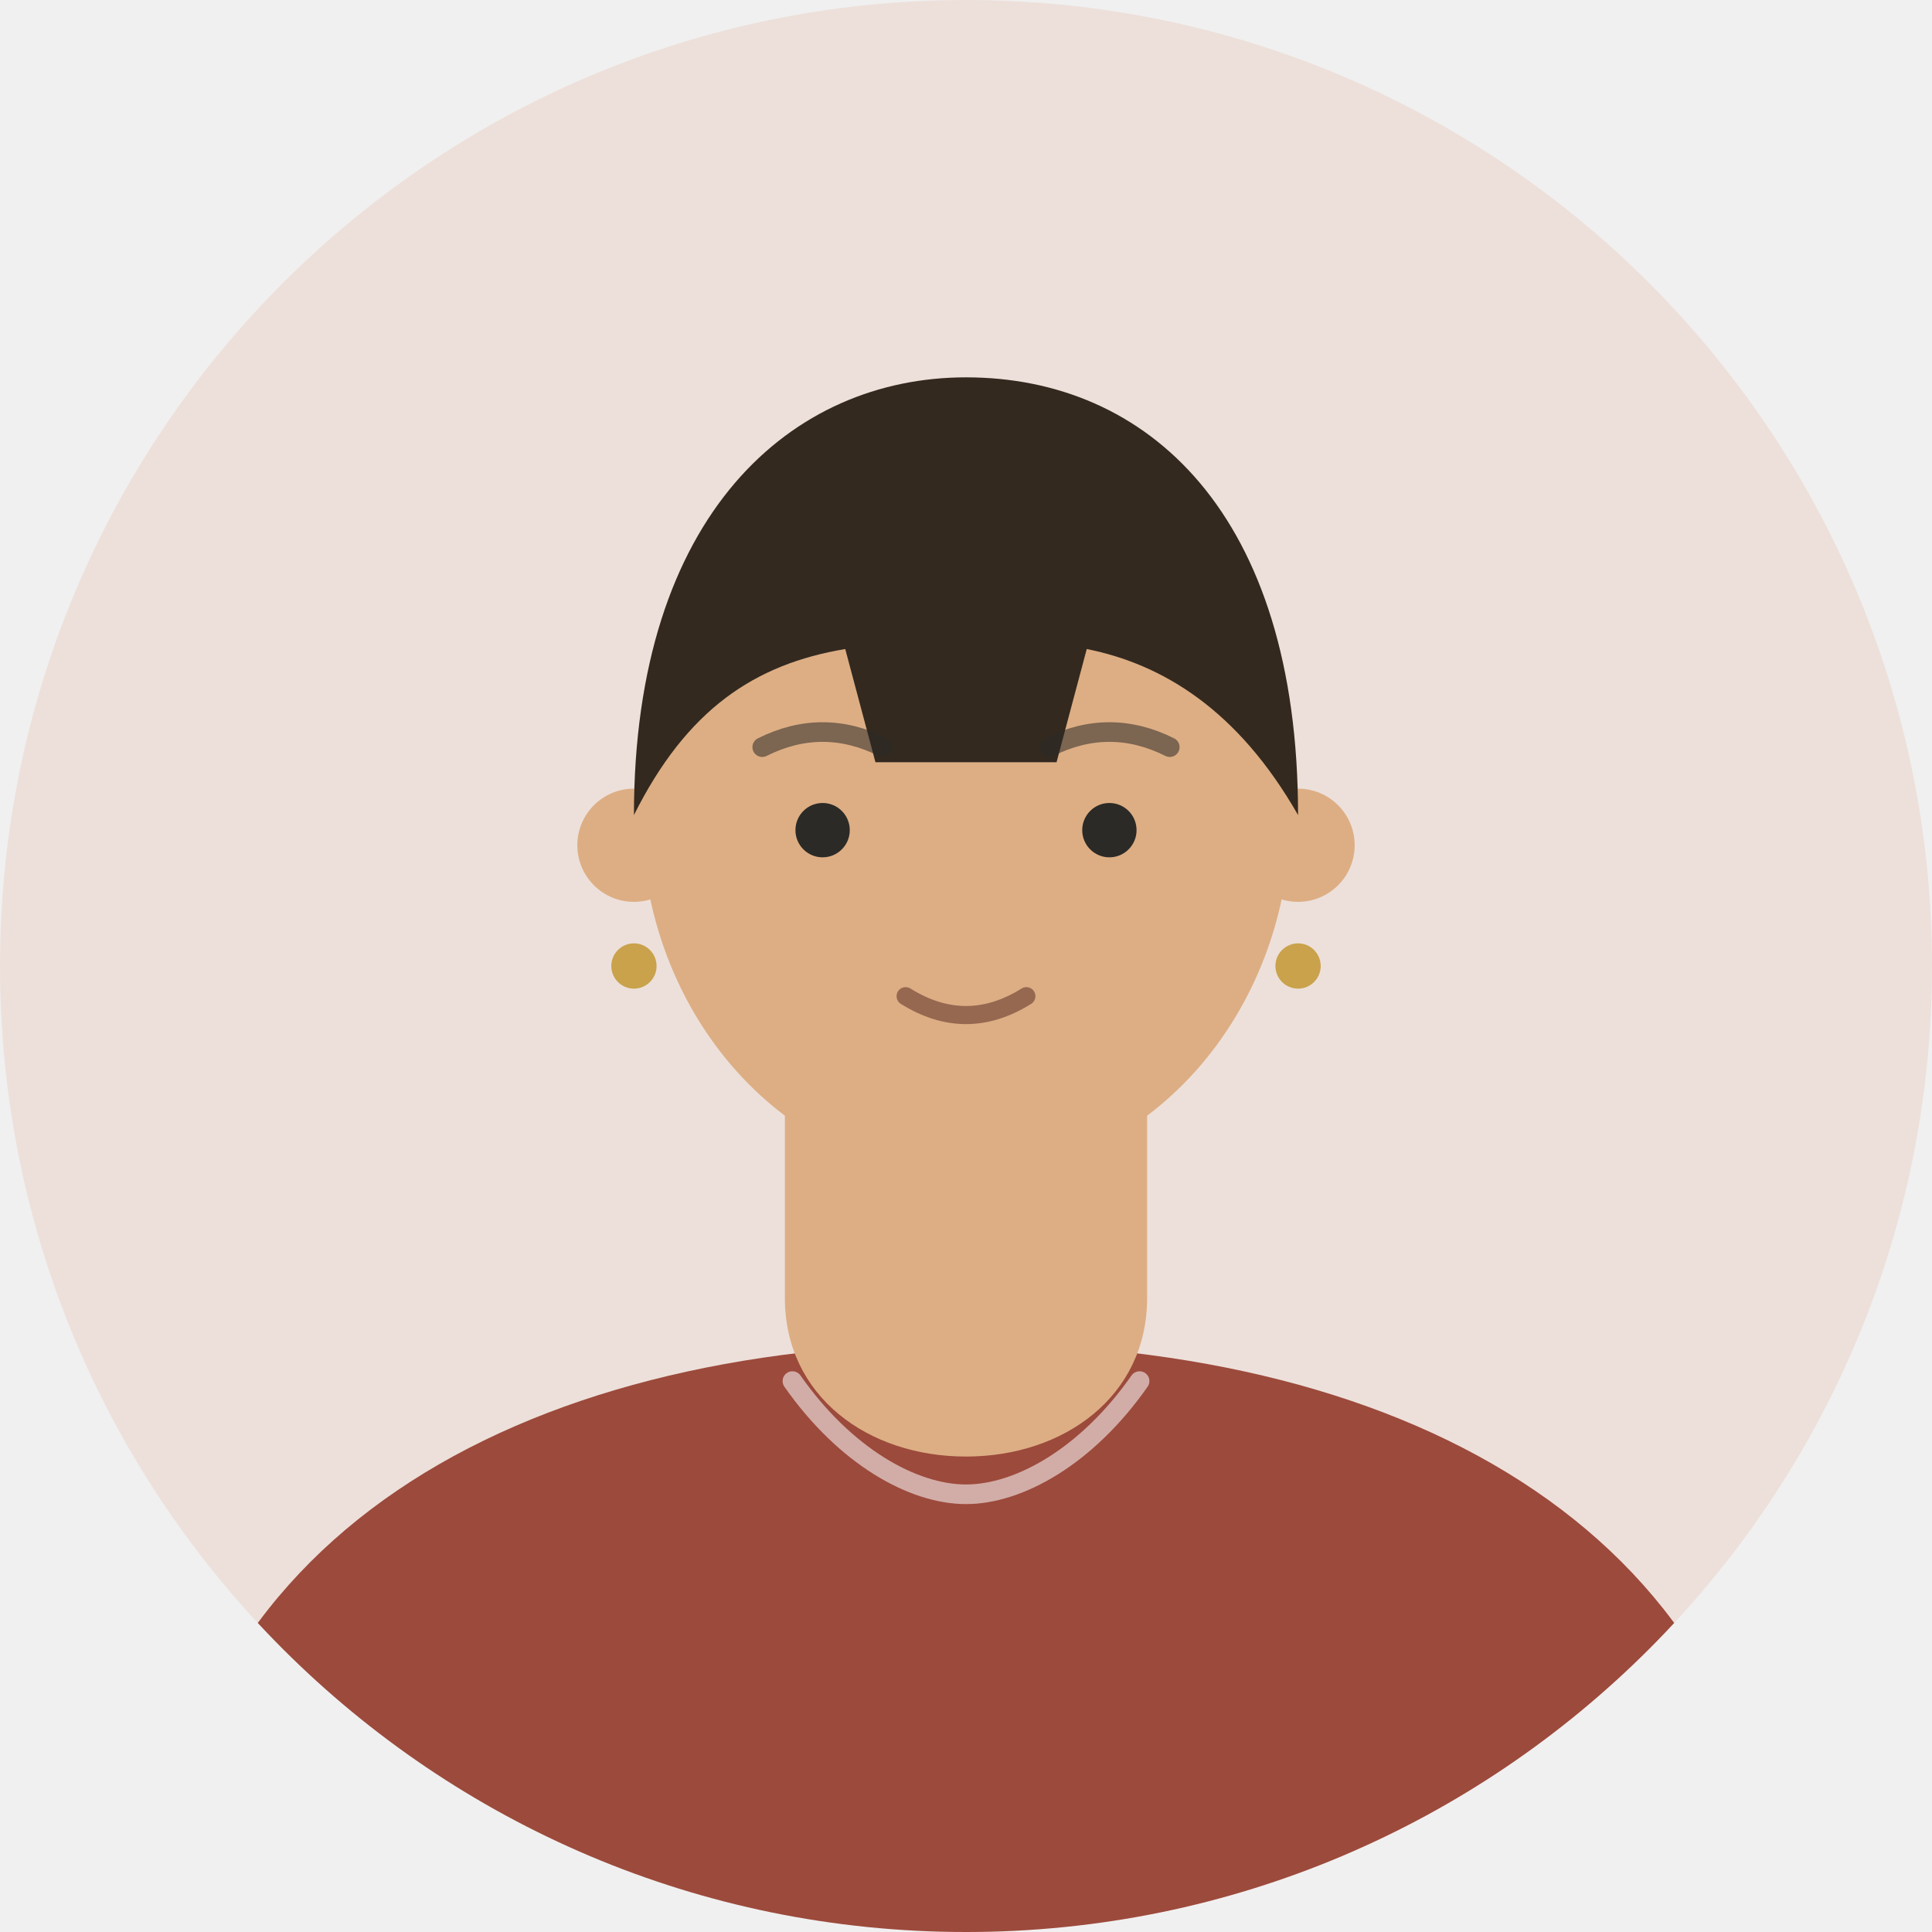
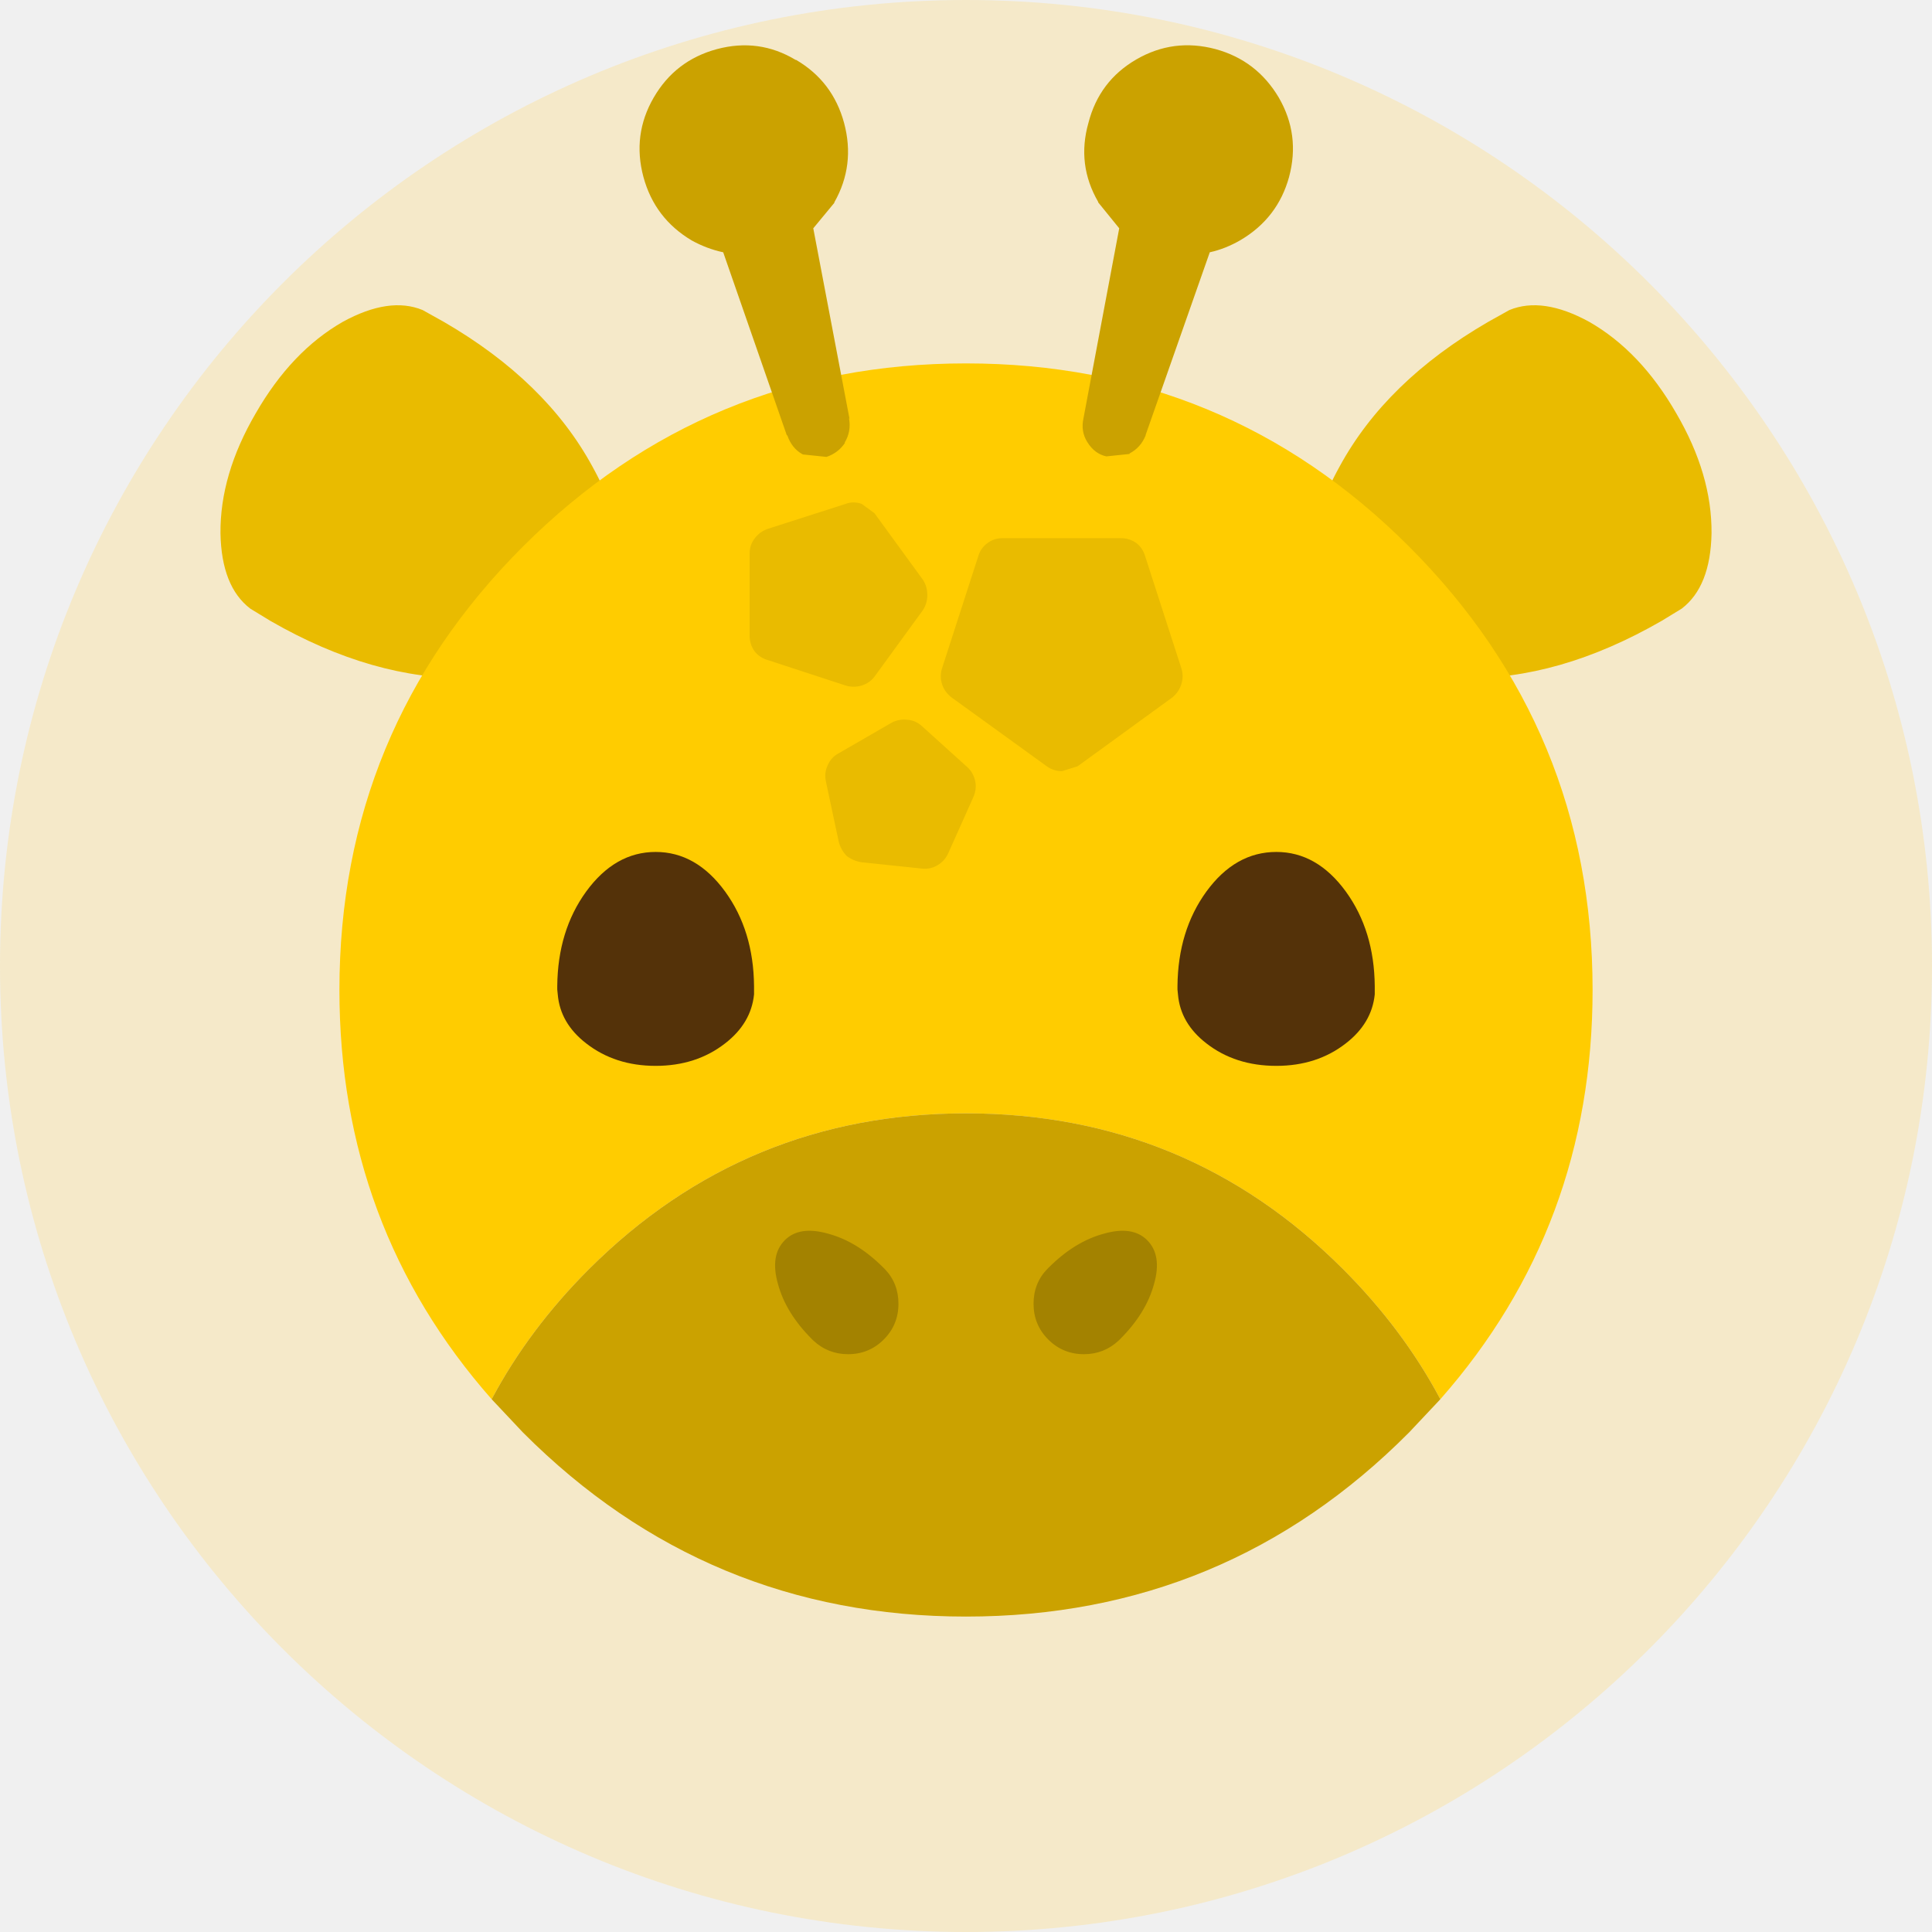
- <svg xmlns="http://www.w3.org/2000/svg" viewBox="0 0 256 256" width="256" height="256" role="img" aria-label="预设头像 07 砖红 · 齐刘海">
-   <defs>
-     <clipPath id="face">
-       <circle cx="128" cy="128" r="128" />
-     </clipPath>
-   </defs>
-   <circle cx="128" cy="128" r="128" fill="#EDE0DA" />
-   <g clip-path="url(#face)">
-     <path d="M20 256c3-52 48-78 108-78s105 26 108 78z" fill="#9C4A3C" />
-     <path d="M104 138h48v34c0 13-11 21-24 21s-24-8-24-21z" fill="#DDAE84" />
-     <path d="M105 183c7 10 16 15 23 15s16-5 23-15" fill="none" stroke="#ffffff" stroke-width="2.6" stroke-linecap="round" opacity=".55" />
-     <circle cx="84" cy="112" r="7.5" fill="#DDAE84" />
-     <circle cx="172" cy="112" r="7.5" fill="#DDAE84" />
-     <ellipse cx="128" cy="108" rx="43" ry="48" fill="#DDAE84" />
-     <path d="M84 108C84 68 105 50 128 50C152 50 172 68 172 108C164 94 154 88 144 86L140 101H116L112 86C100 88 91 94 84 108Z" fill="#33291F" />
-     <path d="M101 99 Q109 95 117 99" fill="none" stroke="#2B2A26" stroke-width="2.6" stroke-linecap="round" opacity=".55" />
-     <path d="M139 99 Q147 95 155 99" fill="none" stroke="#2B2A26" stroke-width="2.6" stroke-linecap="round" opacity=".55" />
-     <circle cx="109" cy="110" r="3.6" fill="#2B2A26" />
-     <circle cx="147" cy="110" r="3.6" fill="#2B2A26" />
-     <path d="M120 132 Q128 137 136 132" fill="none" stroke="#8A5C47" stroke-width="2.4" stroke-linecap="round" opacity=".85" />
-     <circle cx="84" cy="128" r="3" fill="#C9A24B" />
-     <circle cx="172" cy="128" r="3" fill="#C9A24B" />
+ <svg xmlns="http://www.w3.org/2000/svg" viewBox="0 0 256 256" width="256" height="256" role="img" aria-label="预设头像 07 长颈鹿">
+   <circle cx="128" cy="128" r="128" fill="#F5E9C9" />
+   <g transform="translate(-134.048 -121.335) scale(1.29727)">
+     <path d="M125.85 148 Q125.8 142 129.45 135.75 133.1 129.4 138.35 126.4 143.1 123.8 146.5 125.2 L148.65 126.4 Q159.1 132.45 163.85 141.2 168.7 149.95 165.1 156.25 161.4 162.6 151.4 162.8 141.45 163 130.95 156.95 L128.9 155.7 Q125.95 153.45 125.85 148 M278.15 148 Q278.05 153.45 275.1 155.7 L273.05 156.95 Q262.55 163 252.65 162.8 242.6 162.6 238.95 156.25 235.3 149.95 240.15 141.2 244.9 132.45 255.35 126.4 L257.5 125.2 Q260.9 123.8 265.65 126.4 270.9 129.4 274.55 135.75 278.2 142 278.15 148" fill="#E9BB00" />
+     <path d="M153.55 236.45 Q138 218.8 138 194.65 138 168.1 156.75 149.35 175.5 130.65 202 130.65 228.55 130.65 247.25 149.35 266 168.1 266 194.65 266 218.8 250.45 236.45 246.65 229.3 240.5 223.15 224.6 207.25 202 207.25 179.45 207.25 163.5 223.15 157.35 229.3 153.55 236.45" fill="#FFCC00" />
+     <path d="M153.55 236.45 Q157.35 229.3 163.5 223.15 179.45 207.25 202 207.25 224.6 207.25 240.5 223.15 246.65 229.3 250.45 236.45 L247.25 239.85 Q228.55 258.65 202 258.65 175.5 258.65 156.75 239.85 L153.55 236.45" fill="#CBA200" />
+     <path d="M220.5 220.2 Q222.05 221.75 221.2 224.7 220.4 227.65 217.75 230.3 L217.6 230.45 Q216.1 231.85 214.05 231.85 211.9 231.85 210.4 230.35 208.9 228.85 208.9 226.7 208.9 224.6 210.3 223.15 L210.45 223 Q213.1 220.35 216.05 219.55 219 218.7 220.5 220.2 M186.4 230.45 L186.25 230.3 Q183.6 227.65 182.8 224.7 181.95 221.75 183.5 220.2 185 218.7 187.95 219.55 190.9 220.35 193.55 223 L193.7 223.15 Q195.1 224.6 195.1 226.7 195.1 228.85 193.6 230.35 192.1 231.85 189.95 231.85 187.9 231.85 186.4 230.45" fill="#A38200" />
+     <path d="M180.35 194.4 L180.35 194.6 180.35 195.1 Q180.05 198.05 177.4 200.1 174.45 202.4 170.3 202.4 166.15 202.4 163.2 200.1 160.55 198.05 160.3 195.1 L160.25 194.6 160.25 194.4 160.25 194.25 Q160.3 188.6 163.2 184.6 166.15 180.55 170.3 180.55 174.45 180.55 177.4 184.6 180.3 188.6 180.35 194.25 L180.35 194.4" fill="#543209" />
+     <path d="M243.75 194.4 L243.75 194.6 243.75 195.1 Q243.45 198.05 240.8 200.1 237.85 202.4 233.7 202.4 229.5 202.4 226.55 200.1 223.9 198.05 223.65 195.1 L223.6 194.6 223.6 194.4 223.6 194.25 Q223.65 188.6 226.55 184.6 229.5 180.55 233.7 180.55 237.85 180.55 240.8 184.6 243.7 188.6 243.75 194.25 L243.75 194.4" fill="#543209" />
+     <path d="M197.6 155.85 L192.65 162.65 Q192.15 163.3 191.35 163.55 190.5 163.8 189.7 163.55 L181.75 160.95 Q180.9 160.7 180.4 160.05 179.9 159.35 179.9 158.45 L179.9 150.05 Q179.9 149.2 180.4 148.55 180.9 147.85 181.75 147.55 L189.7 145 Q190.5 144.7 191.35 145 L192.65 145.95 197.6 152.75 Q198.05 153.45 198.05 154.3 198.05 155.15 197.6 155.85 M189 179.5 L187.7 173.4 Q187.5 172.5 187.85 171.75 188.2 170.9 188.95 170.5 L194.4 167.35 Q195.15 166.95 196 167.05 196.85 167.1 197.5 167.7 L202.15 171.9 Q202.75 172.45 202.95 173.35 203.1 174.15 202.75 174.95 L200.2 180.65 Q199.85 181.45 199.1 181.9 198.35 182.35 197.5 182.25 L191.3 181.6 Q190.45 181.45 189.8 180.95 189.2 180.3 189 179.5 M210.25 171.8 L200.5 164.75 Q199.8 164.2 199.55 163.4 199.3 162.6 199.55 161.8 L203.25 150.35 Q203.5 149.5 204.2 149 204.85 148.5 205.75 148.5 L217.8 148.5 Q218.7 148.5 219.4 149 220.05 149.5 220.3 150.35 L224 161.8 Q224.25 162.6 224 163.4 223.75 164.2 223.1 164.75 L213.4 171.8 211.8 172.3 Q210.95 172.3 210.25 171.8" fill="#E9BB00" />
+     <path d="M227.5 98.55 Q231.7 99.7 233.95 103.5 236.15 107.3 235 111.6 233.85 115.8 230.05 118.05 228.5 118.95 226.9 119.3 L220.35 137.95 220.35 138 Q219.85 139.25 218.7 139.85 L218.7 139.9 216.3 140.15 216.35 140.15 Q215.15 139.9 214.4 138.7 213.7 137.6 214 136.25 L217.65 116.85 215.5 114.2 215.5 114.15 Q213.3 110.35 214.5 106.1 215.6 101.8 219.4 99.6 223.2 97.4 227.5 98.55 M169.05 111.6 Q167.9 107.3 170.1 103.5 172.3 99.7 176.55 98.55 180.85 97.4 184.6 99.65 L184.65 99.65 Q188.4 101.85 189.55 106.1 190.7 110.4 188.55 114.2 L188.55 114.25 186.4 116.85 190.1 136.3 190.05 136.25 Q190.3 137.6 189.6 138.75 L189.65 138.75 Q188.95 139.8 187.75 140.2 L185.35 139.95 185.25 139.9 Q184.2 139.3 183.75 138 L183.7 138 177.2 119.3 Q175.55 118.95 174 118.1 170.2 115.85 169.05 111.6" fill="#CBA200" />
  </g>
</svg>
